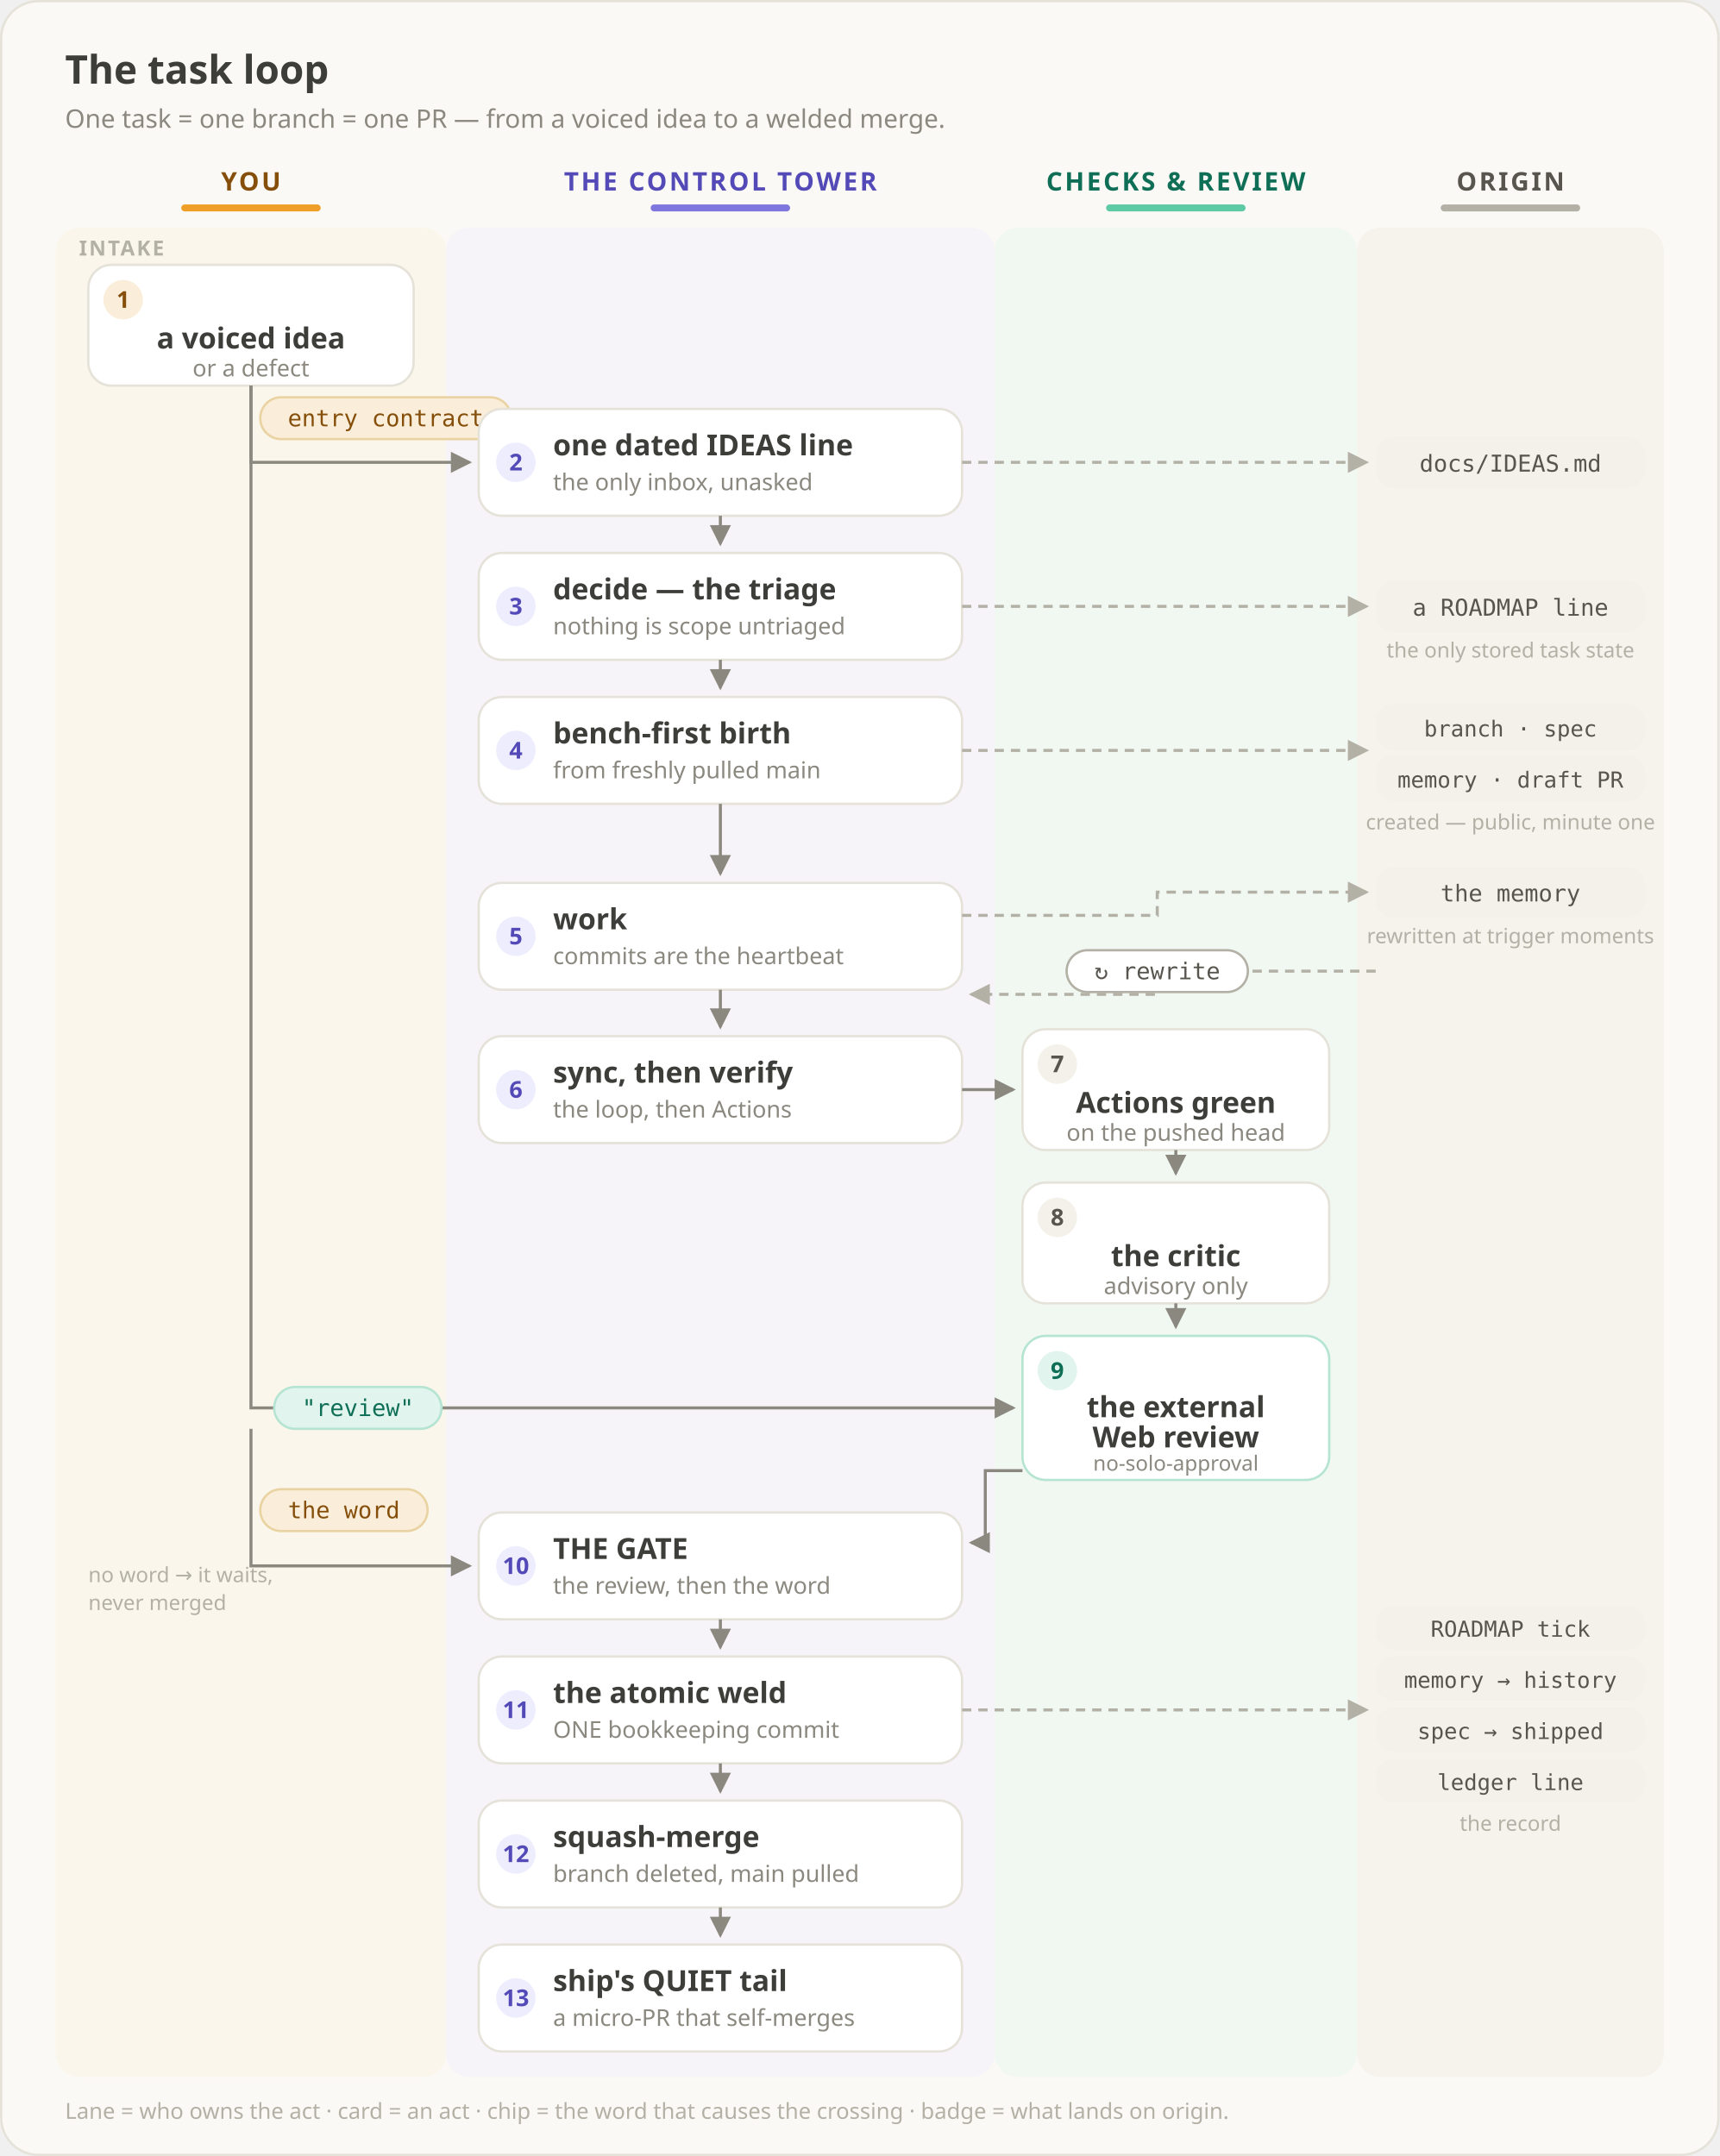
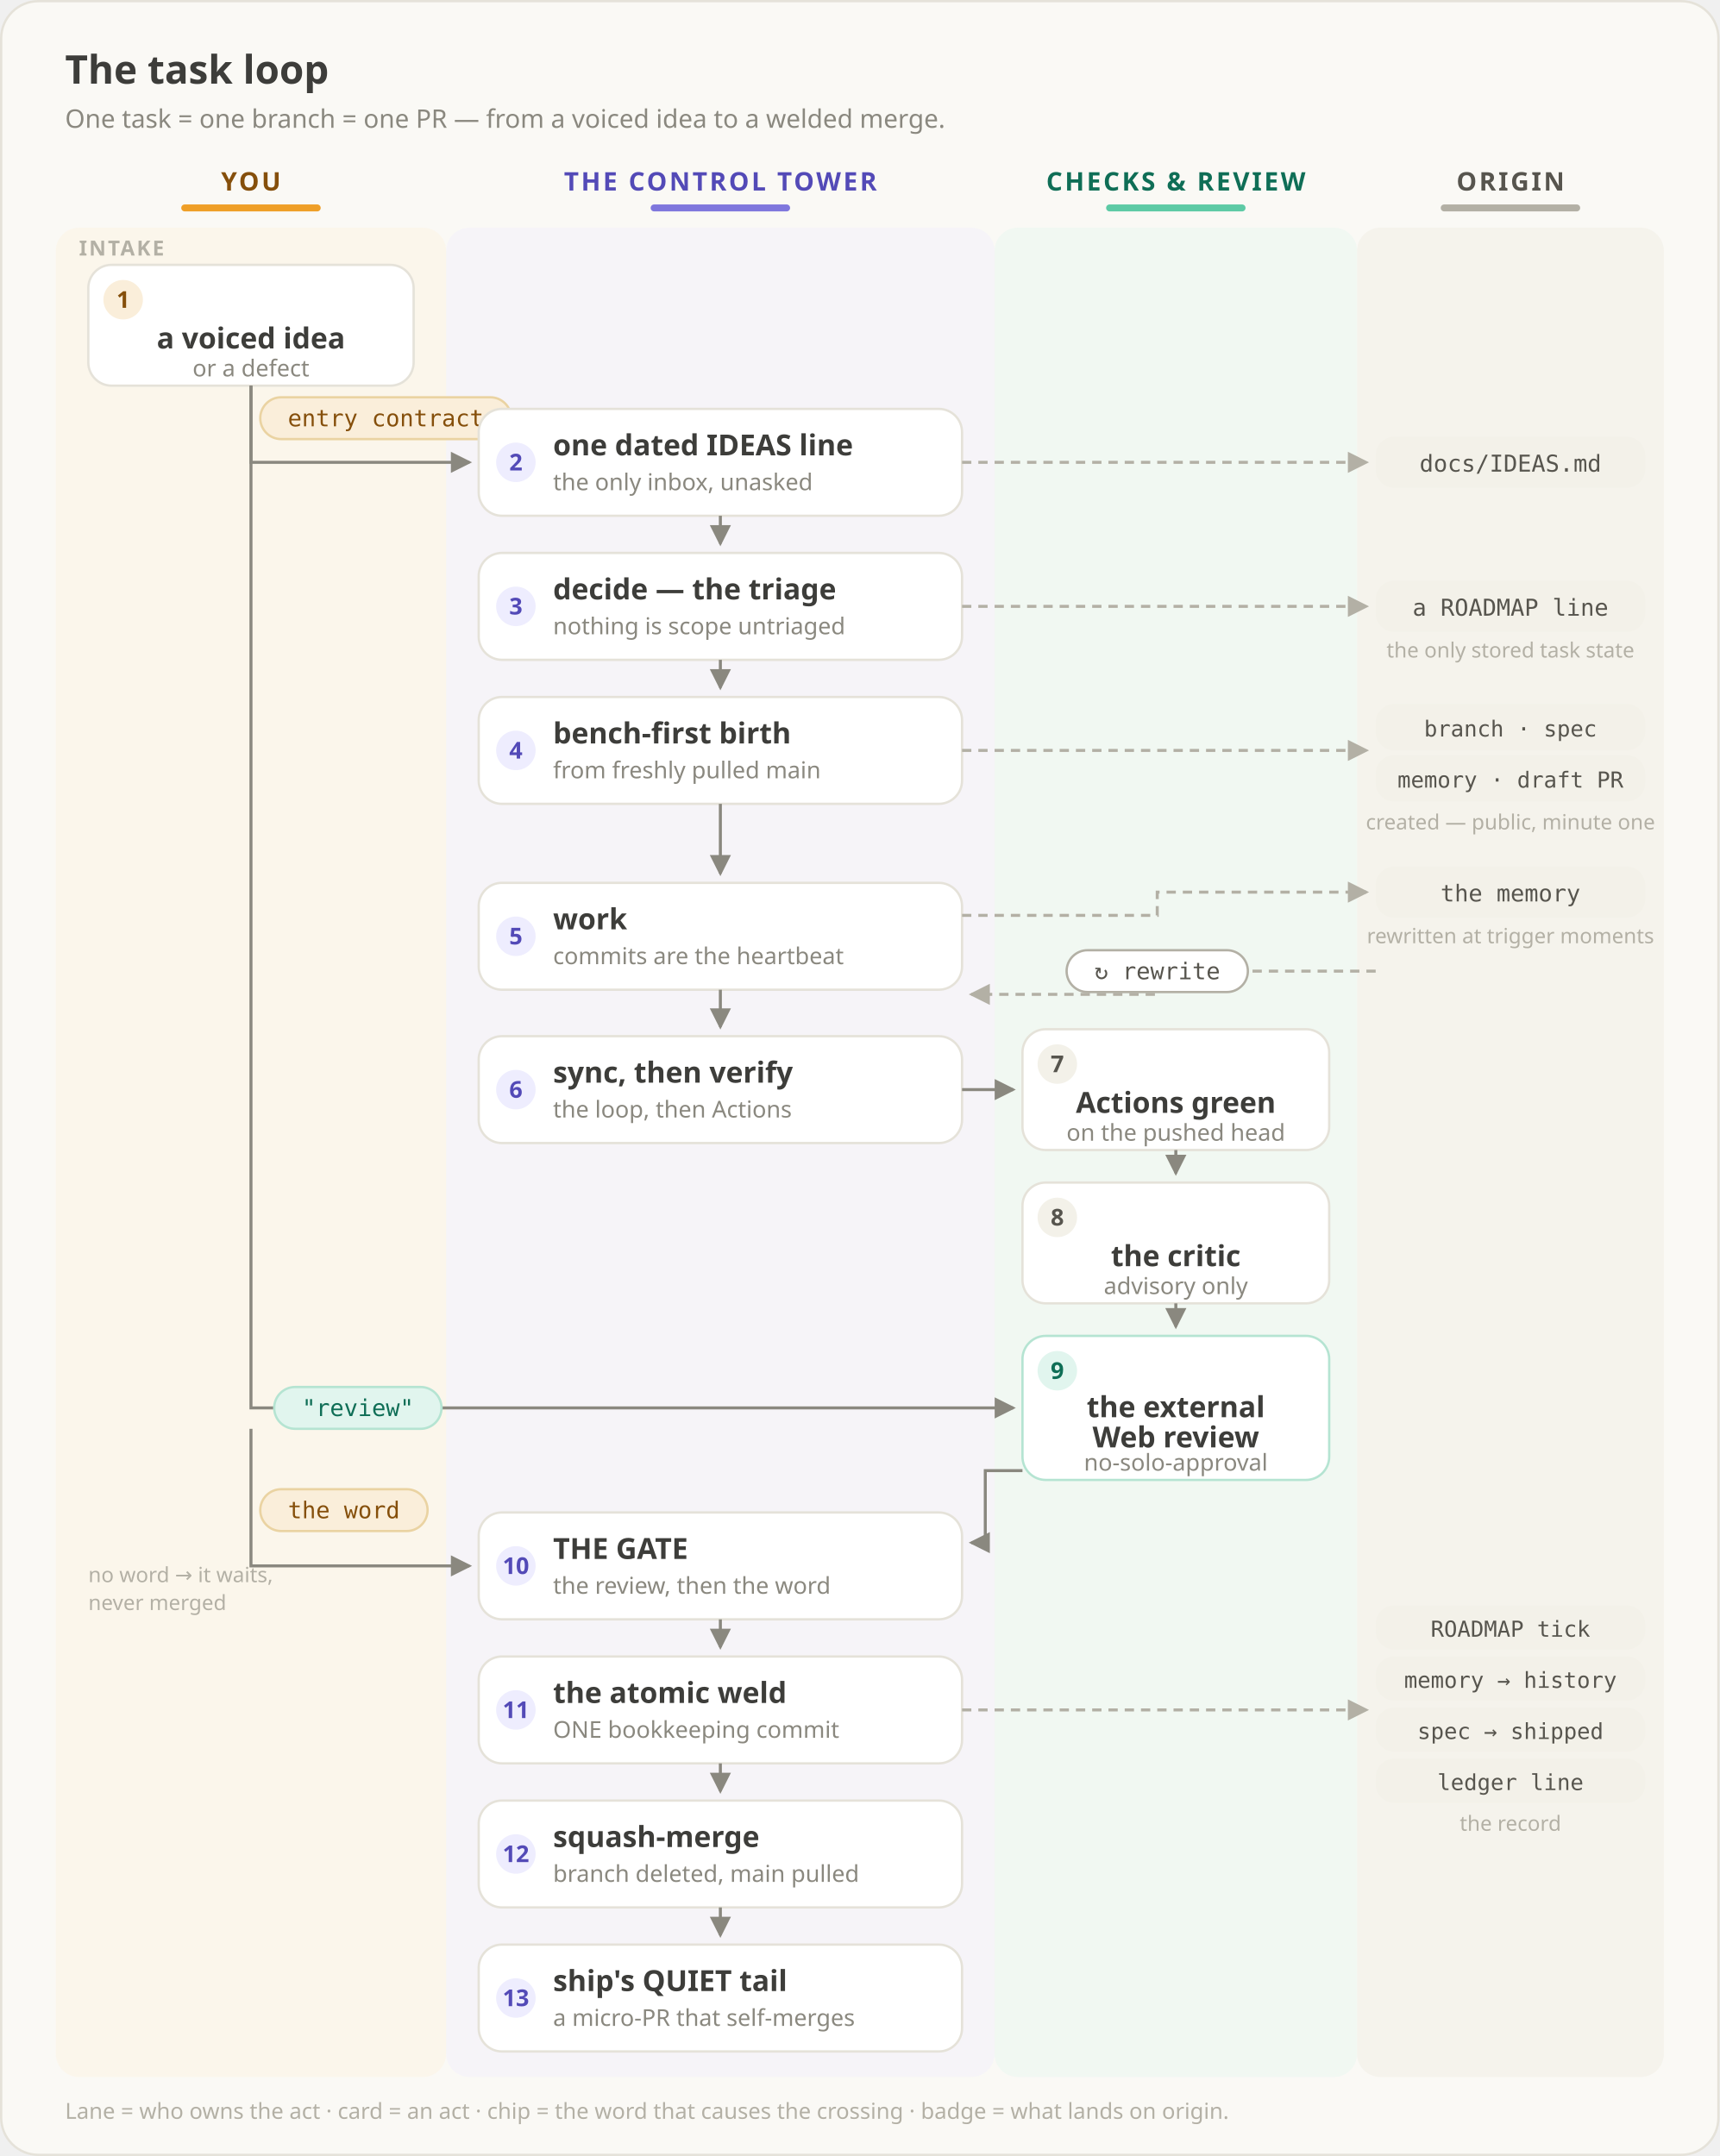
<svg xmlns="http://www.w3.org/2000/svg" viewBox="0 0 740 928" width="740" height="928" font-family="sans-serif" role="img" aria-label="The task loop — from a voiced idea to a welded merge, drawn as swimlanes across you, the control tower, checks and review, and origin.">
  <defs>
    <marker id="tip" viewBox="0 0 8 8" refX="7" refY="4" markerWidth="7" markerHeight="7" orient="auto-start-reverse">
      <path d="M0 0 L8 4 L0 8 Z" fill="#8A887F" />
    </marker>
    <marker id="tipd" viewBox="0 0 8 8" refX="7" refY="4" markerWidth="7" markerHeight="7" orient="auto-start-reverse">
      <path d="M0 0 L8 4 L0 8 Z" fill="#B3B0A5" />
    </marker>
  </defs>
  <rect class="panel" x="0.5" y="0.5" width="739" height="927" rx="16" fill="#FAF9F5" stroke="#E5E2D9" />
  <text x="28" y="36" font-size="17" font-weight="600" fill="#3D3D3A">The task loop</text>
  <text x="28" y="55" font-size="11" fill="#8A887F">One task = one branch = one PR — from a voiced idea to a welded merge.</text>
  <rect class="lane" x="24" y="98" width="168" height="796" rx="10" fill="#FCF4E4" opacity="0.55" />
  <rect class="lane" x="192" y="98" width="236" height="796" rx="10" fill="#F2F1FB" opacity="0.55" />
  <rect class="lane" x="428" y="98" width="156" height="796" rx="10" fill="#E9F7F1" opacity="0.55" />
  <rect class="lane" x="584" y="98" width="132" height="796" rx="10" fill="#F1EFE6" opacity="0.6" />
  <g font-size="11" font-weight="600" letter-spacing="1" text-anchor="middle">
    <text x="108" y="82" fill="#854F0B">YOU</text>
    <text x="310" y="82" fill="#534AB7">THE CONTROL TOWER</text>
    <text x="506" y="82" fill="#0F6E56">CHECKS &amp; REVIEW</text>
    <text x="650" y="82" fill="#57554E">ORIGIN</text>
  </g>
  <rect x="78" y="88" width="60" height="3" rx="1.5" fill="#EF9F27" />
  <rect x="280" y="88" width="60" height="3" rx="1.5" fill="#7F77DD" />
  <rect x="476" y="88" width="60" height="3" rx="1.5" fill="#5DCAA5" />
  <rect x="620" y="88" width="60" height="3" rx="1.5" fill="#B3B0A5" />
  <text x="34" y="110" font-size="9" font-weight="600" letter-spacing="0.8" fill="#B3B0A5">INTAKE</text>
  <g class="card">
    <rect x="38" y="114" width="140" height="52" rx="10" fill="#FFFFFF" stroke="#E5E2D9" />
    <circle cx="53" cy="129" r="8.5" fill="#FAEEDA" />
    <text x="53" y="132.5" font-size="10" font-weight="600" fill="#854F0B" text-anchor="middle">1</text>
    <text x="108" y="150" font-size="12.5" font-weight="600" fill="#3D3D3A" text-anchor="middle">a voiced idea</text>
    <text x="108" y="162" font-size="10" fill="#8A887F" text-anchor="middle">or a defect</text>
  </g>
  <path d="M108 166 L108 199 L202 199" fill="none" stroke="#8A887F" stroke-width="1.3" marker-end="url(#tip)" />
  <g class="chip">
    <rect x="112" y="171" width="108" height="18" rx="9" fill="#FAEEDA" stroke="#EAD3A2" />
    <text x="166" y="183.5" font-size="10" font-family="monospace" fill="#854F0B" text-anchor="middle">entry contract</text>
  </g>
  <g class="card">
    <rect x="206" y="176" width="208" height="46" rx="10" fill="#FFFFFF" stroke="#E5E2D9" />
    <circle cx="222" cy="199" r="8.5" fill="#EEEDFE" />
    <text x="222" y="202.5" font-size="10" font-weight="600" fill="#534AB7" text-anchor="middle">2</text>
    <text x="238" y="196" font-size="12.5" font-weight="600" fill="#3D3D3A">one dated IDEAS line</text>
    <text x="238" y="211" font-size="10" fill="#8A887F">the only inbox, unasked</text>
  </g>
  <line x1="414" y1="199" x2="588" y2="199" stroke="#B3B0A5" stroke-width="1.3" stroke-dasharray="4 3" marker-end="url(#tipd)" />
  <g class="badge">
    <rect x="592" y="188" width="116" height="22" rx="8" fill="#F3F1E9" />
    <text x="650" y="203" font-size="10" font-family="monospace" fill="#57554E" text-anchor="middle">docs/IDEAS.md</text>
  </g>
  <line x1="310" y1="222" x2="310" y2="234" stroke="#8A887F" stroke-width="1.3" marker-end="url(#tip)" />
  <g class="card">
    <rect x="206" y="238" width="208" height="46" rx="10" fill="#FFFFFF" stroke="#E5E2D9" />
    <circle cx="222" cy="261" r="8.5" fill="#EEEDFE" />
    <text x="222" y="264.5" font-size="10" font-weight="600" fill="#534AB7" text-anchor="middle">3</text>
    <text x="238" y="258" font-size="12.5" font-weight="600" fill="#3D3D3A">decide — the triage</text>
    <text x="238" y="273" font-size="10" fill="#8A887F">nothing is scope untriaged</text>
  </g>
  <line x1="414" y1="261" x2="588" y2="261" stroke="#B3B0A5" stroke-width="1.3" stroke-dasharray="4 3" marker-end="url(#tipd)" />
  <g class="badge">
    <rect x="592" y="250" width="116" height="22" rx="8" fill="#F3F1E9" />
    <text x="650" y="265" font-size="10" font-family="monospace" fill="#57554E" text-anchor="middle">a ROADMAP line</text>
  </g>
  <text x="650" y="283" font-size="9" fill="#B3B0A5" text-anchor="middle">the only stored task state</text>
  <line x1="310" y1="284" x2="310" y2="296" stroke="#8A887F" stroke-width="1.3" marker-end="url(#tip)" />
  <g class="card">
    <rect x="206" y="300" width="208" height="46" rx="10" fill="#FFFFFF" stroke="#E5E2D9" />
    <circle cx="222" cy="323" r="8.5" fill="#EEEDFE" />
    <text x="222" y="326.5" font-size="10" font-weight="600" fill="#534AB7" text-anchor="middle">4</text>
    <text x="238" y="320" font-size="12.5" font-weight="600" fill="#3D3D3A">bench-first birth</text>
    <text x="238" y="335" font-size="10" fill="#8A887F">from freshly pulled main</text>
  </g>
  <line x1="414" y1="323" x2="588" y2="323" stroke="#B3B0A5" stroke-width="1.3" stroke-dasharray="4 3" marker-end="url(#tipd)" />
  <g class="badge">
    <rect x="592" y="303" width="116" height="20" rx="8" fill="#F3F1E9" />
    <text x="650" y="317" font-size="9.5" font-family="monospace" fill="#57554E" text-anchor="middle">branch · spec</text>
  </g>
  <g class="badge">
    <rect x="592" y="325" width="116" height="20" rx="8" fill="#F3F1E9" />
    <text x="650" y="339" font-size="9.5" font-family="monospace" fill="#57554E" text-anchor="middle">memory · draft PR</text>
  </g>
  <text x="650" y="357" font-size="9" fill="#B3B0A5" text-anchor="middle">created — public, minute one</text>
  <line x1="310" y1="346" x2="310" y2="376" stroke="#8A887F" stroke-width="1.3" marker-end="url(#tip)" />
  <g class="card">
    <rect x="206" y="380" width="208" height="46" rx="10" fill="#FFFFFF" stroke="#E5E2D9" />
    <circle cx="222" cy="403" r="8.5" fill="#EEEDFE" />
    <text x="222" y="406.5" font-size="10" font-weight="600" fill="#534AB7" text-anchor="middle">5</text>
    <text x="238" y="400" font-size="12.5" font-weight="600" fill="#3D3D3A">work</text>
    <text x="238" y="415" font-size="10" fill="#8A887F">commits are the heartbeat</text>
  </g>
  <path d="M414 394 L498 394 L498 384 L588 384" fill="none" stroke="#B3B0A5" stroke-width="1.3" stroke-dasharray="4 3" marker-end="url(#tipd)" />
  <g class="badge">
    <rect x="592" y="373" width="116" height="22" rx="8" fill="#F3F1E9" />
    <text x="650" y="388" font-size="10" font-family="monospace" fill="#57554E" text-anchor="middle">the memory</text>
  </g>
  <text x="650" y="406" font-size="9" fill="#B3B0A5" text-anchor="middle">rewritten at trigger moments</text>
  <path d="M592 418 L498 418 L498 428 L418 428" fill="none" stroke="#B3B0A5" stroke-width="1.3" stroke-dasharray="4 3" marker-end="url(#tipd)" />
  <g class="chip">
    <rect x="459" y="409" width="78" height="18" rx="9" fill="#FFFFFF" stroke="#B3B0A5" />
    <text x="498" y="421.5" font-size="10" font-family="monospace" fill="#57554E" text-anchor="middle">↻ rewrite</text>
  </g>
  <line x1="310" y1="426" x2="310" y2="442" stroke="#8A887F" stroke-width="1.3" marker-end="url(#tip)" />
  <g class="card">
    <rect x="206" y="446" width="208" height="46" rx="10" fill="#FFFFFF" stroke="#E5E2D9" />
    <circle cx="222" cy="469" r="8.5" fill="#EEEDFE" />
    <text x="222" y="472.5" font-size="10" font-weight="600" fill="#534AB7" text-anchor="middle">6</text>
    <text x="238" y="466" font-size="12.5" font-weight="600" fill="#3D3D3A">sync, then verify</text>
    <text x="238" y="481" font-size="10" fill="#8A887F">the loop, then Actions</text>
  </g>
  <line x1="414" y1="469" x2="436" y2="469" stroke="#8A887F" stroke-width="1.3" marker-end="url(#tip)" />
  <g class="card">
    <rect x="440" y="443" width="132" height="52" rx="10" fill="#FFFFFF" stroke="#E5E2D9" />
    <circle cx="455" cy="458" r="8.5" fill="#F3F1E9" />
    <text x="455" y="461.5" font-size="10" font-weight="600" fill="#57554E" text-anchor="middle">7</text>
    <text x="506" y="479" font-size="12.5" font-weight="600" fill="#3D3D3A" text-anchor="middle">Actions green</text>
    <text x="506" y="491" font-size="10" fill="#8A887F" text-anchor="middle">on the pushed head</text>
  </g>
  <line x1="506" y1="495" x2="506" y2="505" stroke="#8A887F" stroke-width="1.3" marker-end="url(#tip)" />
  <g class="card">
    <rect x="440" y="509" width="132" height="52" rx="10" fill="#FFFFFF" stroke="#E5E2D9" />
    <circle cx="455" cy="524" r="8.5" fill="#F3F1E9" />
    <text x="455" y="527.5" font-size="10" font-weight="600" fill="#57554E" text-anchor="middle">8</text>
    <text x="506" y="545" font-size="12.5" font-weight="600" fill="#3D3D3A" text-anchor="middle">the critic</text>
    <text x="506" y="557" font-size="10" fill="#8A887F" text-anchor="middle">advisory only</text>
  </g>
  <line x1="506" y1="561" x2="506" y2="571" stroke="#8A887F" stroke-width="1.3" marker-end="url(#tip)" />
  <g class="card">
    <rect x="440" y="575" width="132" height="62" rx="10" fill="#FFFFFF" stroke="#B5E4D2" />
    <circle cx="455" cy="590" r="8.5" fill="#E1F5EE" />
    <text x="455" y="593.5" font-size="10" font-weight="600" fill="#0F6E56" text-anchor="middle">9</text>
    <text x="506" y="610" font-size="12.5" font-weight="600" fill="#3D3D3A" text-anchor="middle">the external</text>
    <text x="506" y="623" font-size="12.5" font-weight="600" fill="#3D3D3A" text-anchor="middle">Web review</text>
-     <text x="506" y="633" font-size="9" fill="#8A887F" text-anchor="middle">no-solo-approval</text>
+     <text x="506" y="633" font-size="10" fill="#8A887F" text-anchor="middle">no-solo-approval</text>
  </g>
  <path d="M108 166 L108 606 L436 606" fill="none" stroke="#8A887F" stroke-width="1.3" marker-end="url(#tip)" />
  <g class="chip">
    <rect x="118" y="597" width="72" height="18" rx="9" fill="#E1F5EE" stroke="#B5E4D2" />
    <text x="154" y="609.5" font-size="10" font-family="monospace" fill="#0F6E56" text-anchor="middle">"review"</text>
  </g>
  <path d="M108 615 L108 674 L202 674" fill="none" stroke="#8A887F" stroke-width="1.3" marker-end="url(#tip)" />
  <g class="chip">
    <rect x="112" y="641" width="72" height="18" rx="9" fill="#FAEEDA" stroke="#EAD3A2" />
    <text x="148" y="653.5" font-size="10" font-family="monospace" fill="#854F0B" text-anchor="middle">the word</text>
  </g>
  <path d="M440 633 L424 633 L424 664 L418 664" fill="none" stroke="#8A887F" stroke-width="1.3" marker-end="url(#tip)" />
  <g class="card">
    <rect x="206" y="651" width="208" height="46" rx="10" fill="#FFFFFF" stroke="#E5E2D9" />
    <circle cx="222" cy="674" r="8.5" fill="#EEEDFE" />
    <text x="222" y="677.5" font-size="10" font-weight="600" fill="#534AB7" text-anchor="middle">10</text>
    <text x="238" y="671" font-size="12.5" font-weight="600" fill="#3D3D3A">THE GATE</text>
    <text x="238" y="686" font-size="10" fill="#8A887F">the review, then the word</text>
  </g>
  <text x="38" y="681" font-size="9" fill="#B3B0A5">no word → it waits,</text>
  <text x="38" y="693" font-size="9" fill="#B3B0A5">never merged</text>
  <line x1="310" y1="697" x2="310" y2="709" stroke="#8A887F" stroke-width="1.3" marker-end="url(#tip)" />
  <g class="card">
    <rect x="206" y="713" width="208" height="46" rx="10" fill="#FFFFFF" stroke="#E5E2D9" />
    <circle cx="222" cy="736" r="8.5" fill="#EEEDFE" />
    <text x="222" y="739.5" font-size="10" font-weight="600" fill="#534AB7" text-anchor="middle">11</text>
    <text x="238" y="733" font-size="12.5" font-weight="600" fill="#3D3D3A">the atomic weld</text>
    <text x="238" y="748" font-size="10" fill="#8A887F">ONE bookkeeping commit</text>
  </g>
  <line x1="414" y1="736" x2="588" y2="736" stroke="#B3B0A5" stroke-width="1.3" stroke-dasharray="4 3" marker-end="url(#tipd)" />
  <g class="badge">
    <rect x="592" y="691" width="116" height="19" rx="8" fill="#F3F1E9" />
    <text x="650" y="704.5" font-size="9.5" font-family="monospace" fill="#57554E" text-anchor="middle">ROADMAP tick</text>
  </g>
  <g class="badge">
    <rect x="592" y="713" width="116" height="19" rx="8" fill="#F3F1E9" />
    <text x="650" y="726.5" font-size="9.5" font-family="monospace" fill="#57554E" text-anchor="middle">memory → history</text>
  </g>
  <g class="badge">
    <rect x="592" y="735" width="116" height="19" rx="8" fill="#F3F1E9" />
    <text x="650" y="748.5" font-size="9.5" font-family="monospace" fill="#57554E" text-anchor="middle">spec → shipped</text>
  </g>
  <g class="badge">
    <rect x="592" y="757" width="116" height="19" rx="8" fill="#F3F1E9" />
    <text x="650" y="770.5" font-size="9.5" font-family="monospace" fill="#57554E" text-anchor="middle">ledger line</text>
  </g>
  <text x="650" y="788" font-size="9" fill="#B3B0A5" text-anchor="middle">the record</text>
  <line x1="310" y1="759" x2="310" y2="771" stroke="#8A887F" stroke-width="1.3" marker-end="url(#tip)" />
  <g class="card">
    <rect x="206" y="775" width="208" height="46" rx="10" fill="#FFFFFF" stroke="#E5E2D9" />
    <circle cx="222" cy="798" r="8.5" fill="#EEEDFE" />
    <text x="222" y="801.5" font-size="10" font-weight="600" fill="#534AB7" text-anchor="middle">12</text>
    <text x="238" y="795" font-size="12.5" font-weight="600" fill="#3D3D3A">squash-merge</text>
    <text x="238" y="810" font-size="10" fill="#8A887F">branch deleted, main pulled</text>
  </g>
  <line x1="310" y1="821" x2="310" y2="833" stroke="#8A887F" stroke-width="1.3" marker-end="url(#tip)" />
  <g class="card">
    <rect x="206" y="837" width="208" height="46" rx="10" fill="#FFFFFF" stroke="#E5E2D9" />
    <circle cx="222" cy="860" r="8.5" fill="#EEEDFE" />
    <text x="222" y="863.5" font-size="10" font-weight="600" fill="#534AB7" text-anchor="middle">13</text>
    <text x="238" y="857" font-size="12.5" font-weight="600" fill="#3D3D3A">ship's QUIET tail</text>
    <text x="238" y="872" font-size="10" fill="#8A887F">a micro-PR that self-merges</text>
  </g>
  <text x="28" y="912" font-size="9.5" fill="#B3B0A5">Lane = who owns the act · card = an act · chip = the word that causes the crossing · badge = what lands on origin.</text>
</svg>
